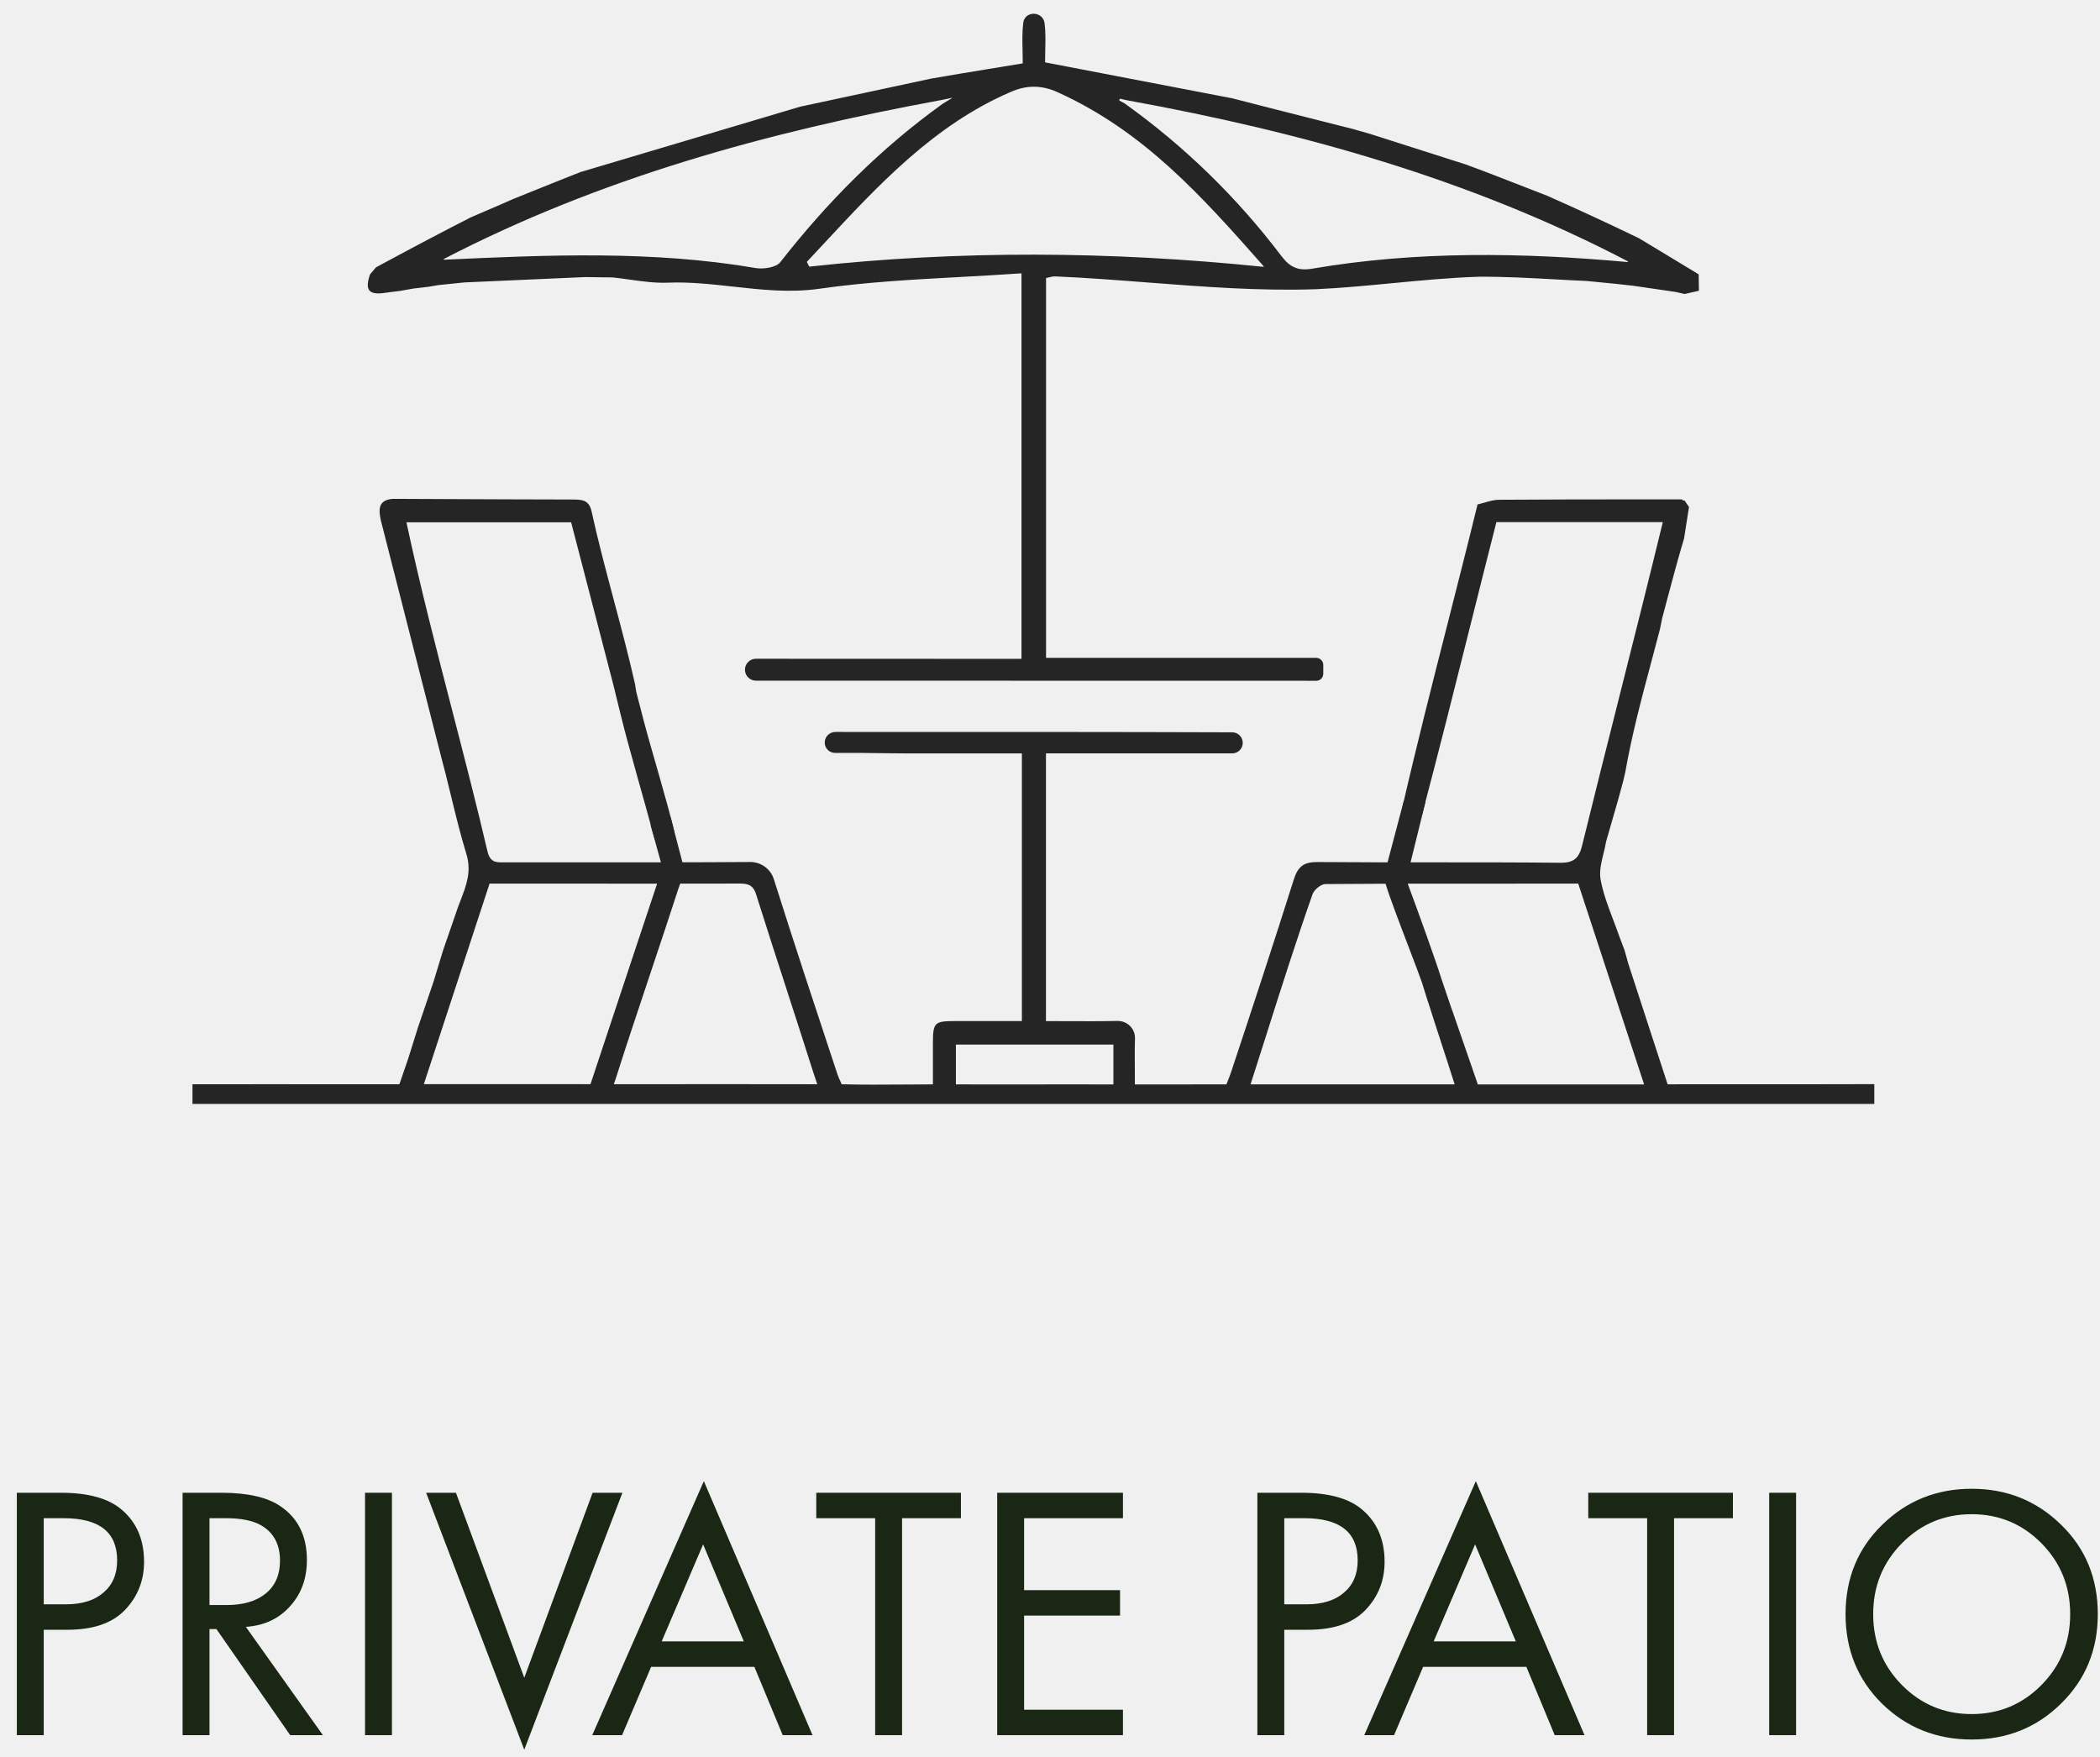
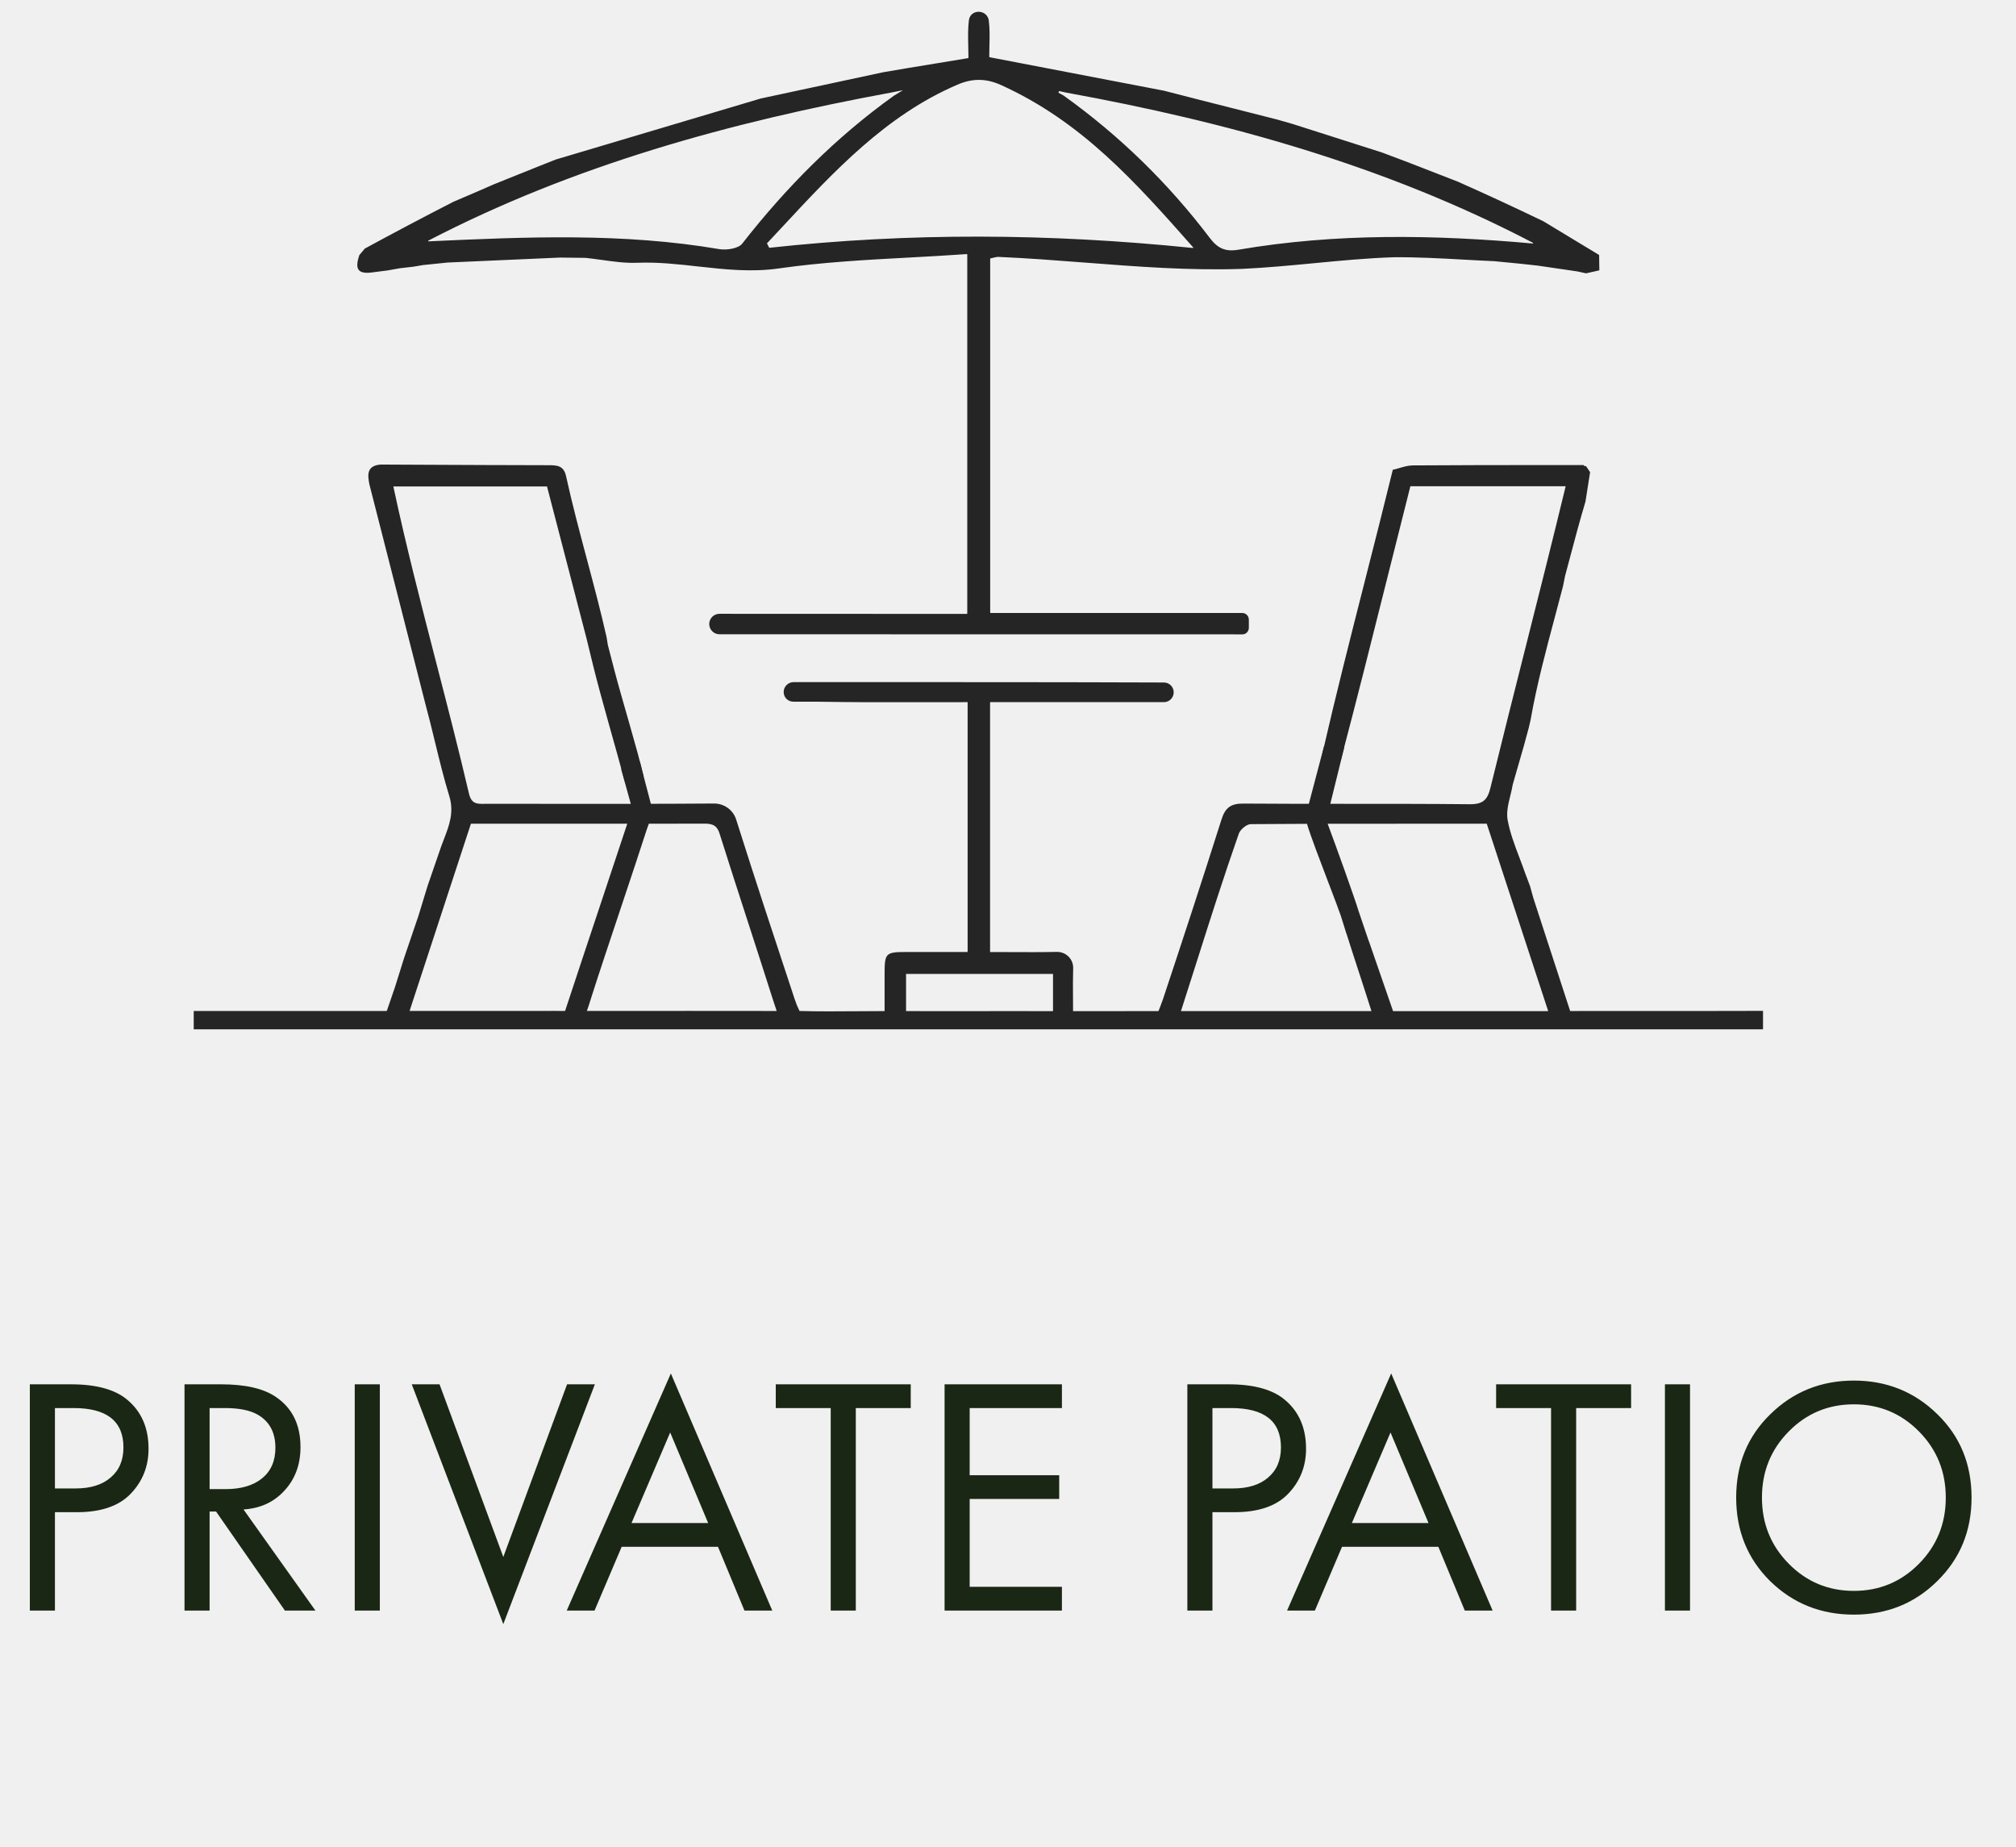
- <svg xmlns="http://www.w3.org/2000/svg" width="104" height="87" viewBox="0 0 104 87" fill="none">
-   <path d="M0.834 73.939H3.012C4.38 73.939 5.388 74.221 6.036 74.785C6.768 75.409 7.134 76.267 7.134 77.359C7.134 78.295 6.816 79.093 6.18 79.753C5.556 80.401 4.608 80.725 3.336 80.725H2.166V85.945H0.834V73.939ZM2.166 75.199V79.465H3.264C4.056 79.465 4.674 79.273 5.118 78.889C5.574 78.505 5.802 77.971 5.802 77.287C5.802 75.895 4.92 75.199 3.156 75.199H2.166Z" fill="#1A2714" />
-   <path d="M9.043 73.939H10.969C12.265 73.939 13.237 74.161 13.885 74.605C14.761 75.193 15.199 76.081 15.199 77.269C15.199 78.193 14.917 78.961 14.353 79.573C13.801 80.185 13.075 80.521 12.175 80.581L15.991 85.945H14.371L10.717 80.689H10.375V85.945H9.043V73.939ZM10.375 75.199V79.501H11.221C12.049 79.501 12.697 79.309 13.165 78.925C13.633 78.541 13.867 78.001 13.867 77.305C13.867 76.489 13.549 75.901 12.913 75.541C12.505 75.313 11.929 75.199 11.185 75.199H10.375Z" fill="#1A2714" />
-   <path d="M18.078 73.939H19.41V85.945H18.078V73.939Z" fill="#1A2714" />
-   <path d="M21.104 73.939H22.58L25.964 83.101L29.348 73.939H30.824L25.964 86.665L21.104 73.939Z" fill="#1A2714" />
-   <path d="M38.763 85.945L37.359 82.561H32.247L30.807 85.945H29.331L34.857 73.363L40.239 85.945H38.763ZM32.769 81.301H36.837L34.821 76.495L32.769 81.301Z" fill="#1A2714" />
-   <path d="M47.589 75.199H44.673V85.945H43.341V75.199H40.425V73.939H47.589V75.199Z" fill="#1A2714" />
-   <path d="M55.613 73.939V75.199H50.717V78.763H55.469V80.023H50.717V84.685H55.613V85.945H49.385V73.939H55.613Z" fill="#1A2714" />
-   <path d="M62.27 73.939H64.448C65.816 73.939 66.824 74.221 67.472 74.785C68.204 75.409 68.57 76.267 68.57 77.359C68.57 78.295 68.252 79.093 67.616 79.753C66.992 80.401 66.044 80.725 64.772 80.725H63.602V85.945H62.27V73.939ZM63.602 75.199V79.465H64.7C65.492 79.465 66.11 79.273 66.554 78.889C67.01 78.505 67.238 77.971 67.238 77.287C67.238 75.895 66.356 75.199 64.592 75.199H63.602Z" fill="#1A2714" />
-   <path d="M76.995 85.945L75.591 82.561H70.479L69.039 85.945H67.563L73.089 73.363L78.471 85.945H76.995ZM71.001 81.301H75.069L73.053 76.495L71.001 81.301Z" fill="#1A2714" />
-   <path d="M85.821 75.199H82.905V85.945H81.573V75.199H78.657V73.939H85.821V75.199Z" fill="#1A2714" />
-   <path d="M87.617 73.939H88.949V85.945H87.617V73.939Z" fill="#1A2714" />
-   <path d="M102.073 84.379C100.873 85.567 99.397 86.161 97.645 86.161C95.893 86.161 94.411 85.567 93.199 84.379C91.999 83.191 91.399 81.715 91.399 79.951C91.399 78.175 92.005 76.699 93.217 75.523C94.429 74.335 95.905 73.741 97.645 73.741C99.385 73.741 100.861 74.335 102.073 75.523C103.285 76.699 103.891 78.175 103.891 79.951C103.891 81.715 103.285 83.191 102.073 84.379ZM101.101 76.441C100.153 75.481 99.001 75.001 97.645 75.001C96.289 75.001 95.137 75.481 94.189 76.441C93.241 77.401 92.767 78.571 92.767 79.951C92.767 81.331 93.241 82.501 94.189 83.461C95.137 84.421 96.289 84.901 97.645 84.901C99.001 84.901 100.153 84.421 101.101 83.461C102.049 82.501 102.523 81.331 102.523 79.951C102.523 78.571 102.049 77.401 101.101 76.441Z" fill="#1A2714" />
-   <g clip-path="url(#clip0_1399_55)">
-     <path fill-rule="evenodd" clip-rule="evenodd" d="M19.558 14.441C19.39 14.461 19.221 14.482 19.052 14.505L19.055 14.507C18.26 14.62 18.058 14.369 18.326 13.589L18.616 13.245C20.174 12.399 21.741 11.57 23.32 10.763C23.567 10.656 23.815 10.55 24.064 10.444L24.065 10.443L24.067 10.442C24.531 10.244 24.996 10.046 25.456 9.839C25.873 9.673 26.291 9.505 26.707 9.337L26.708 9.337C27.389 9.062 28.07 8.788 28.754 8.52H28.756L30.802 7.911C33.745 7.035 36.688 6.159 39.63 5.283H39.632C40.712 5.051 41.791 4.82 42.871 4.589L42.875 4.588C43.956 4.356 45.038 4.124 46.119 3.892C47.046 3.73 47.964 3.58 48.898 3.427C49.468 3.334 50.044 3.24 50.633 3.142C50.643 3.14 50.651 3.131 50.651 3.121C50.651 2.917 50.646 2.718 50.642 2.522C50.63 2.037 50.62 1.572 50.677 1.115C50.681 1.08 50.691 1.046 50.703 1.012C50.868 0.562 51.535 0.576 51.701 1.026C51.715 1.066 51.726 1.107 51.731 1.148C51.786 1.581 51.776 2.023 51.765 2.483C51.76 2.676 51.756 2.872 51.756 3.072C51.756 3.082 51.763 3.09 51.773 3.092C54.883 3.689 57.954 4.279 61.024 4.869C62.274 5.193 63.526 5.51 64.778 5.827C65.536 6.018 66.294 6.21 67.051 6.403L67.863 6.636C69.431 7.137 71 7.638 72.57 8.139L72.597 8.148C73.507 8.481 74.409 8.834 75.312 9.186C75.751 9.358 76.191 9.529 76.631 9.699C78.156 10.375 79.669 11.076 81.172 11.802C81.661 12.098 82.149 12.393 82.638 12.688C83.126 12.983 83.614 13.278 84.103 13.575L84.125 13.591C84.13 13.907 84.132 14.048 84.136 14.345L84.136 14.349L84.137 14.402L83.431 14.561C83.349 14.543 83.266 14.524 83.183 14.506L83.062 14.479L82.98 14.461H82.978C82.728 14.425 82.478 14.387 82.227 14.35C81.773 14.283 81.32 14.215 80.866 14.152C80.267 14.081 79.666 14.023 79.065 13.965C78.897 13.949 78.728 13.933 78.559 13.916C78.024 13.893 77.488 13.864 76.952 13.834C75.709 13.766 74.467 13.698 73.225 13.707C71.806 13.754 70.387 13.889 68.969 14.025C67.705 14.146 66.441 14.267 65.176 14.325C62.396 14.421 59.619 14.206 56.842 13.992C55.318 13.874 53.794 13.757 52.27 13.691C52.161 13.683 52.05 13.712 51.945 13.739C51.897 13.752 51.849 13.764 51.804 13.772V32.564C51.804 32.575 51.813 32.584 51.825 32.584H65.182C65.377 32.584 65.534 32.743 65.534 32.939V33.37C65.534 33.565 65.377 33.725 65.182 33.72L64.798 33.72C64.773 33.719 64.746 33.719 64.72 33.719C60.211 33.719 56.25 33.718 51.758 33.717L51.173 33.717C46.802 33.716 41.855 33.715 37.436 33.715C37.136 33.715 36.893 33.472 36.893 33.172C36.893 32.872 37.137 32.629 37.437 32.629L50.568 32.634C50.579 32.634 50.588 32.625 50.588 32.613V13.56C50.588 13.548 50.578 13.54 50.567 13.54C49.549 13.611 48.536 13.666 47.528 13.721C45.186 13.848 42.869 13.974 40.581 14.302C39.126 14.51 37.712 14.353 36.302 14.196C35.229 14.077 34.159 13.958 33.074 14.001C32.449 14.026 31.819 13.938 31.188 13.85C30.903 13.81 30.617 13.77 30.332 13.741H30.33C30.104 13.739 29.878 13.736 29.653 13.733C29.427 13.73 29.201 13.727 28.976 13.724L22.997 13.989L22.957 13.993C22.54 14.035 22.122 14.077 21.705 14.122L21.212 14.205C21.096 14.219 20.98 14.233 20.864 14.246C20.734 14.261 20.604 14.277 20.475 14.292L19.808 14.41C19.725 14.42 19.642 14.43 19.558 14.441ZM55.459 4.887C55.448 4.916 55.438 4.946 55.429 4.976L55.7 5.125C58.674 7.255 61.26 9.78 63.457 12.678C63.885 13.243 64.291 13.424 64.977 13.309C70.156 12.422 75.387 12.508 80.6 12.979C80.623 12.981 80.632 12.951 80.612 12.941C72.803 8.862 64.445 6.537 55.837 4.971C55.766 4.955 55.695 4.939 55.624 4.924L55.623 4.924L55.459 4.887ZM62.576 13.181C59.482 9.68 56.66 6.512 52.38 4.568C51.583 4.209 50.844 4.203 50.037 4.562C46.269 6.185 43.506 9.157 40.782 12.087C40.507 12.383 40.232 12.678 39.957 12.972L40.078 13.207C47.483 12.397 54.895 12.432 62.559 13.215C62.577 13.217 62.589 13.196 62.576 13.181ZM46.766 4.925C46.681 4.942 46.622 4.954 46.562 4.966C38.025 6.538 29.721 8.813 21.986 12.825C21.966 12.834 21.975 12.864 21.997 12.864C27.167 12.625 32.309 12.401 37.439 13.279C37.824 13.34 38.44 13.244 38.641 12.988C40.972 10.007 43.61 7.344 46.703 5.128H46.705C46.742 5.106 46.778 5.084 46.831 5.051C46.903 5.008 47.004 4.946 47.176 4.841C46.984 4.88 46.859 4.906 46.766 4.925Z" fill="#252525" />
-     <path fill-rule="evenodd" clip-rule="evenodd" d="M30.4 29.73C30.77 31.12 31.14 32.509 31.449 33.884L31.511 34.277C31.631 34.743 31.752 35.208 31.873 35.673L31.873 35.675C32.252 37.128 33.059 39.749 33.399 41.211C33.409 41.254 33.411 41.298 33.405 41.344C33.353 41.826 32.675 42.007 32.437 41.584C32.423 41.558 32.411 41.532 32.404 41.504C31.967 39.855 31.134 37.03 30.731 35.372C30.613 34.89 30.496 34.407 30.377 33.925C29.9 32.089 29.423 30.252 28.948 28.425L28.284 25.87H20.128C20.796 29.002 21.603 32.125 22.41 35.249C23.007 37.56 23.605 39.871 24.146 42.187C24.277 42.722 24.577 42.718 24.937 42.712L24.975 42.712L25.003 42.712L25.044 42.712C26.164 42.711 27.285 42.712 28.405 42.713C31.318 42.715 34.231 42.717 37.144 42.696C37.684 42.691 38.162 43.036 38.323 43.546C39.328 46.729 40.377 49.9 41.426 53.069C41.513 53.333 41.571 53.469 41.685 53.705C42.677 53.733 43.742 53.726 44.79 53.718C45.267 53.714 45.74 53.711 46.201 53.711L46.201 52.984C46.2 52.534 46.2 52.11 46.201 51.712C46.203 50.637 46.262 50.576 47.332 50.575C48.06 50.573 48.788 50.574 49.515 50.574H49.519C49.882 50.574 50.245 50.575 50.608 50.575V37.317C49.655 37.316 48.703 37.317 47.754 37.318C45.396 37.322 44.896 37.325 42.532 37.292C42.501 37.292 41.84 37.292 41.354 37.292C41.071 37.292 40.843 37.063 40.843 36.781V36.781C40.843 36.491 41.082 36.254 41.371 36.254C41.857 36.255 42.508 36.255 42.54 36.255L43.964 36.255C49.651 36.254 55.339 36.253 61.026 36.273C61.314 36.275 61.546 36.508 61.546 36.795V36.795C61.546 37.083 61.312 37.316 61.024 37.316C58.894 37.315 56.772 37.315 54.645 37.316L51.8 37.316V50.576C52.158 50.576 52.513 50.578 52.866 50.58C53.697 50.583 54.516 50.587 55.334 50.569C55.827 50.559 56.225 50.954 56.209 51.441C56.193 51.935 56.197 52.457 56.201 52.994V52.996C56.202 53.233 56.204 53.473 56.204 53.715C57.674 53.715 60.736 53.711 60.736 53.711C60.736 53.711 60.901 53.307 60.974 53.085C62.028 49.912 63.071 46.736 64.079 43.549C64.276 42.928 64.564 42.693 65.248 42.698C67.143 42.714 69.038 42.713 70.933 42.713C73.042 42.713 75.151 42.712 77.259 42.734C77.964 42.741 78.201 42.493 78.354 41.873C78.952 39.435 79.565 37.006 80.178 34.577L80.178 34.575C80.91 31.675 81.642 28.775 82.348 25.861H74.107C73.677 27.549 73.256 29.23 72.836 30.906L72.836 30.908L72.835 30.909C72.051 34.04 71.269 37.159 70.441 40.295C70.433 40.324 70.421 40.352 70.406 40.378C70.165 40.798 69.476 40.615 69.44 40.135C69.437 40.089 69.439 40.044 69.447 40C70.149 36.943 70.924 33.899 71.699 30.857L71.7 30.852C72.197 28.899 72.695 26.947 73.172 24.991L73.126 24.944L73.176 24.987C73.287 24.961 73.398 24.929 73.509 24.897C73.751 24.826 73.993 24.756 74.235 24.754C76.618 24.737 79.002 24.736 81.385 24.735C82.021 24.735 82.657 24.734 83.292 24.734C83.324 24.784 83.368 24.802 83.426 24.788C83.462 24.842 83.499 24.896 83.535 24.95L83.539 24.956L83.54 24.956L83.584 25.022L83.645 25.112V25.12C83.563 25.64 83.483 26.154 83.4 26.675C83.095 27.691 82.823 28.716 82.551 29.741C82.474 30.032 82.397 30.323 82.319 30.614L82.208 31.162C82.07 31.697 81.927 32.231 81.784 32.765L81.783 32.769C81.299 34.583 80.815 36.396 80.49 38.246L80.391 38.671C80.27 39.095 80.267 39.161 80.144 39.585L80.142 39.592C79.941 40.289 79.739 40.987 79.54 41.685C79.508 41.882 79.459 42.081 79.41 42.281C79.302 42.723 79.193 43.164 79.269 43.573C79.396 44.257 79.647 44.918 79.899 45.579C80.004 45.857 80.111 46.136 80.207 46.416L80.455 47.069C80.51 47.272 80.567 47.475 80.624 47.678V47.685C80.936 48.637 81.248 49.596 81.56 50.557L81.562 50.564L81.565 50.573C81.906 51.621 82.247 52.669 82.587 53.708L82.648 53.708C82.69 53.708 82.734 53.708 82.787 53.708L82.897 53.707L82.99 53.707C82.99 53.707 83.157 53.705 83.241 53.705C84.36 53.704 85.479 53.705 86.597 53.705C88.577 53.706 90.556 53.707 92.536 53.7H92.823V54.678H9.532L9.532 53.705C10.845 53.706 12.185 53.705 13.532 53.704C15.621 53.703 17.726 53.702 19.762 53.706L19.785 53.69C19.856 53.483 19.927 53.275 19.998 53.068C20.07 52.86 20.141 52.653 20.212 52.446L20.705 50.874L21.461 48.651C21.541 48.388 21.622 48.124 21.703 47.86C21.783 47.596 21.863 47.333 21.944 47.069C22.066 46.715 22.189 46.36 22.311 46.005C22.433 45.651 22.555 45.296 22.678 44.941C22.721 44.824 22.766 44.707 22.811 44.591C23.089 43.87 23.361 43.165 23.1 42.311C22.806 41.352 22.568 40.376 22.331 39.4C22.168 38.731 22.005 38.062 21.825 37.398C21.358 35.581 20.884 33.714 20.409 31.847C19.889 29.8 19.369 27.753 18.859 25.768C18.75 25.245 18.715 24.762 19.46 24.709C20.231 24.712 21.003 24.716 21.774 24.719L21.786 24.719C23.957 24.729 26.128 24.739 28.299 24.742L28.343 24.743C28.782 24.743 29.167 24.743 29.293 25.315C29.614 26.777 30.007 28.254 30.4 29.73ZM39.683 53.704L40.474 53.705L40.269 53.09C39.844 51.749 39.41 50.411 38.977 49.074L38.977 49.072C38.46 47.478 37.943 45.883 37.44 44.284C37.276 43.762 36.944 43.763 36.532 43.764L36.509 43.764C35.569 43.765 34.628 43.767 33.688 43.767C33.681 43.788 33.673 43.808 33.666 43.828L33.643 43.89C33.622 43.947 33.601 44.003 33.584 44.057C33.256 45.078 32.745 46.607 32.223 48.17C31.624 49.964 31.009 51.805 30.637 52.979L30.602 53.09C30.54 53.286 30.468 53.514 30.399 53.704C31.213 53.704 32.093 53.703 32.976 53.702L33.103 53.702C34.029 53.702 34.954 53.701 35.807 53.7C36.999 53.7 38.409 53.702 39.678 53.704L39.683 53.704ZM32.543 43.768C31.249 43.768 29.955 43.768 28.661 43.767C27.19 43.767 25.717 43.767 24.245 43.767L22.935 47.766C22.293 49.726 21.649 51.691 20.99 53.701L23.552 53.701C25.2 53.701 26.806 53.701 28.451 53.701C28.559 53.697 28.702 53.699 28.845 53.701C28.988 53.704 29.131 53.706 29.239 53.701H29.243C29.717 52.26 30.456 50.039 31.158 47.932L31.159 47.929L31.161 47.923C31.685 46.351 32.187 44.842 32.543 43.768ZM51.238 53.713H51.242C52.576 53.711 53.911 53.709 55.14 53.715V51.74H47.34V53.711C48.568 53.717 49.903 53.715 51.238 53.713ZM72.568 51.919L72.568 51.92C72.78 52.537 72.99 53.146 73.189 53.715H81.423C80.823 51.888 80.22 50.049 79.621 48.221C79.13 46.724 78.642 45.235 78.16 43.767C77.426 43.767 76.695 43.767 75.965 43.767H75.948C73.858 43.766 71.783 43.765 69.716 43.77C70.157 44.951 71.138 47.667 71.374 48.454L71.375 48.455L71.9 50.002L71.905 50.004C72.122 50.623 72.346 51.275 72.568 51.919ZM65.636 43.789C66.63 43.782 67.624 43.777 68.62 43.773C68.782 44.339 69.318 45.746 69.773 46.936L69.774 46.939L69.774 46.94C70.057 47.682 70.309 48.341 70.417 48.658L70.716 49.614L70.721 49.616C70.924 50.265 71.144 50.939 71.367 51.621L71.367 51.622C71.593 52.315 71.822 53.016 72.04 53.711H61.931C62.206 52.857 62.477 52.003 62.748 51.151L62.748 51.149C63.479 48.85 64.207 46.557 65.001 44.294C65.08 44.073 65.417 43.791 65.636 43.789Z" fill="#252525" />
-     <path d="M33.953 43.307L33.211 40.48L32.219 40.863L32.895 43.307H33.953Z" fill="#252525" />
-     <path d="M69.744 43.17L70.598 39.706L69.522 39.664L68.624 43.063L69.744 43.17Z" fill="#252525" />
+ <svg xmlns="http://www.w3.org/2000/svg" width="107" height="98" viewBox="0 0 107 98" fill="none">
+   <path d="M1.584 73.459H3.762C5.13 73.459 6.138 73.741 6.786 74.305C7.518 74.929 7.884 75.787 7.884 76.879C7.884 77.815 7.566 78.613 6.93 79.273C6.306 79.921 5.358 80.245 4.086 80.245H2.916V85.465H1.584V73.459ZM2.916 74.719V78.985H4.014C4.806 78.985 5.424 78.793 5.868 78.409C6.324 78.025 6.552 77.491 6.552 76.807C6.552 75.415 5.67 74.719 3.906 74.719H2.916ZM9.793 73.459H11.719C13.015 73.459 13.987 73.681 14.635 74.125C15.511 74.713 15.949 75.601 15.949 76.789C15.949 77.713 15.667 78.481 15.103 79.093C14.551 79.705 13.825 80.041 12.925 80.101L16.741 85.465H15.121L11.467 80.209H11.125V85.465H9.793V73.459ZM11.125 74.719V79.021H11.971C12.799 79.021 13.447 78.829 13.915 78.445C14.383 78.061 14.617 77.521 14.617 76.825C14.617 76.009 14.299 75.421 13.663 75.061C13.255 74.833 12.679 74.719 11.935 74.719H11.125ZM18.828 73.459H20.16V85.465H18.828V73.459ZM21.854 73.459H23.329L26.713 82.621L30.098 73.459H31.573L26.713 86.185L21.854 73.459ZM39.512 85.465L38.108 82.081H32.996L31.556 85.465H30.08L35.606 72.883L40.988 85.465H39.512ZM33.518 80.821H37.586L35.57 76.015L33.518 80.821ZM48.338 74.719H45.422V85.465H44.09V74.719H41.174V73.459H48.338V74.719ZM56.362 73.459V74.719H51.466V78.283H56.218V79.543H51.466V84.205H56.362V85.465H50.134V73.459H56.362ZM63.019 73.459H65.197C66.565 73.459 67.573 73.741 68.221 74.305C68.953 74.929 69.319 75.787 69.319 76.879C69.319 77.815 69.001 78.613 68.365 79.273C67.741 79.921 66.793 80.245 65.521 80.245H64.351V85.465H63.019V73.459ZM64.351 74.719V78.985H65.449C66.241 78.985 66.859 78.793 67.303 78.409C67.759 78.025 67.987 77.491 67.987 76.807C67.987 75.415 67.105 74.719 65.341 74.719H64.351ZM77.745 85.465L76.341 82.081H71.228L69.788 85.465H68.312L73.838 72.883L79.221 85.465H77.745ZM71.751 80.821H75.819L73.802 76.015L71.751 80.821ZM86.571 74.719H83.655V85.465H82.323V74.719H79.407V73.459H86.571V74.719ZM88.367 73.459H89.699V85.465H88.367V73.459ZM102.823 83.899C101.623 85.087 100.147 85.681 98.394 85.681C96.642 85.681 95.16 85.087 93.948 83.899C92.749 82.711 92.148 81.235 92.148 79.471C92.148 77.695 92.754 76.219 93.966 75.043C95.178 73.855 96.654 73.261 98.394 73.261C100.135 73.261 101.611 73.855 102.823 75.043C104.035 76.219 104.641 77.695 104.641 79.471C104.641 81.235 104.035 82.711 102.823 83.899ZM101.851 75.961C100.903 75.001 99.751 74.521 98.394 74.521C97.038 74.521 95.886 75.001 94.939 75.961C93.99 76.921 93.516 78.091 93.516 79.471C93.516 80.851 93.99 82.021 94.939 82.981C95.886 83.941 97.038 84.421 98.394 84.421C99.751 84.421 100.903 83.941 101.851 82.981C102.799 82.021 103.273 80.851 103.273 79.471C103.273 78.091 102.799 76.921 101.851 75.961Z" fill="#1A2714" />
+   <g clip-path="url(#clip0_1392_1159)">
+     <path fill-rule="evenodd" clip-rule="evenodd" d="M20.308 14.384C20.139 14.405 19.97 14.425 19.802 14.449L19.805 14.45C19.01 14.563 18.808 14.312 19.075 13.532L19.366 13.189C20.924 12.342 22.491 11.513 24.069 10.706C24.317 10.599 24.565 10.493 24.813 10.387L24.814 10.386L24.816 10.386C25.28 10.188 25.745 9.989 26.206 9.783C26.623 9.616 27.04 9.448 27.457 9.28L27.458 9.28C28.139 9.006 28.82 8.731 29.504 8.463H29.505L31.552 7.854C34.495 6.979 37.437 6.103 40.38 5.226H40.382C41.461 4.995 42.541 4.763 43.62 4.532L43.625 4.531C44.706 4.299 45.787 4.067 46.869 3.835C47.796 3.673 48.713 3.523 49.648 3.371C50.217 3.278 50.794 3.184 51.383 3.085C51.392 3.083 51.401 3.075 51.401 3.064C51.4 2.861 51.396 2.661 51.391 2.466C51.38 1.98 51.369 1.515 51.426 1.058C51.431 1.024 51.44 0.989 51.453 0.955C51.618 0.506 52.284 0.52 52.45 0.97C52.465 1.009 52.476 1.05 52.481 1.092C52.536 1.525 52.526 1.966 52.514 2.427C52.51 2.619 52.505 2.815 52.505 3.015C52.505 3.025 52.512 3.034 52.522 3.036C55.633 3.632 58.703 4.222 61.773 4.812C63.023 5.136 64.276 5.453 65.528 5.77C66.285 5.962 67.043 6.153 67.8 6.347L68.612 6.58C70.181 7.081 71.75 7.582 73.319 8.082L73.347 8.091C74.256 8.425 75.159 8.777 76.061 9.129C76.501 9.301 76.94 9.473 77.38 9.642C78.905 10.319 80.419 11.02 81.921 11.745C82.411 12.041 82.899 12.336 83.387 12.632C83.875 12.927 84.364 13.222 84.853 13.518L84.874 13.534C84.88 13.85 84.882 13.992 84.885 14.288L84.885 14.293L84.886 14.345L84.181 14.505C84.098 14.486 84.016 14.468 83.933 14.45L83.811 14.423L83.73 14.405H83.728C83.477 14.368 83.227 14.331 82.977 14.294C82.523 14.226 82.069 14.159 81.615 14.095C81.016 14.024 80.415 13.966 79.815 13.909C79.646 13.893 79.478 13.876 79.309 13.86C78.773 13.837 78.237 13.807 77.702 13.778C76.459 13.709 75.216 13.641 73.974 13.651C72.555 13.697 71.137 13.833 69.718 13.969C68.455 14.089 67.191 14.21 65.925 14.268C63.145 14.364 60.368 14.15 57.592 13.935C56.068 13.818 54.544 13.7 53.019 13.634C52.911 13.627 52.8 13.655 52.694 13.683C52.646 13.695 52.599 13.707 52.554 13.716V32.507C52.554 32.519 52.563 32.528 52.574 32.528H65.931C66.127 32.528 66.283 32.687 66.283 32.882V33.313C66.283 33.509 66.127 33.668 65.931 33.664L65.547 33.663C65.523 33.663 65.495 33.662 65.469 33.662C60.96 33.662 57 33.661 52.507 33.66L51.923 33.66C47.551 33.659 42.604 33.658 38.186 33.658C37.886 33.658 37.643 33.415 37.643 33.115C37.643 32.815 37.886 32.572 38.186 32.572L51.317 32.577C51.329 32.577 51.338 32.568 51.338 32.557V13.504C51.338 13.492 51.328 13.483 51.316 13.483C50.299 13.555 49.286 13.61 48.277 13.665C45.935 13.791 43.618 13.917 41.331 14.245C39.875 14.454 38.461 14.296 37.052 14.14C35.979 14.02 34.908 13.901 33.824 13.944C33.198 13.969 32.568 13.881 31.938 13.793C31.652 13.754 31.366 13.714 31.081 13.684H31.079C30.854 13.682 30.628 13.679 30.402 13.676C30.177 13.673 29.951 13.67 29.725 13.668L23.747 13.932L23.706 13.937C23.289 13.979 22.871 14.021 22.455 14.065L21.961 14.149C21.845 14.162 21.729 14.176 21.613 14.19C21.483 14.205 21.354 14.22 21.224 14.235L20.558 14.353C20.474 14.364 20.391 14.374 20.308 14.384ZM56.208 4.831C56.198 4.86 56.188 4.889 56.178 4.919L56.449 5.069C59.423 7.199 62.009 9.723 64.206 12.622C64.634 13.187 65.041 13.367 65.726 13.252C70.906 12.365 76.137 12.452 81.35 12.922C81.372 12.925 81.381 12.895 81.361 12.884C73.552 8.805 65.194 6.48 56.587 4.914C56.516 4.899 56.445 4.883 56.374 4.867L56.373 4.867L56.208 4.831ZM63.326 13.125C60.232 9.623 57.409 6.456 53.13 4.512C52.332 4.152 51.593 4.146 50.787 4.506C47.019 6.128 44.255 9.1 41.532 12.03C41.256 12.326 40.982 12.621 40.706 12.915L40.828 13.15C48.233 12.34 55.644 12.376 63.309 13.159C63.327 13.16 63.338 13.139 63.326 13.125ZM47.515 4.868C47.43 4.886 47.371 4.898 47.312 4.909C38.774 6.481 30.47 8.756 22.735 12.768C22.716 12.778 22.725 12.808 22.746 12.807C27.916 12.569 33.058 12.345 38.188 13.222C38.573 13.283 39.19 13.188 39.391 12.931C41.721 9.95 44.36 7.287 47.453 5.072H47.455C47.491 5.05 47.528 5.027 47.581 4.995C47.652 4.951 47.754 4.889 47.926 4.785C47.734 4.823 47.609 4.849 47.515 4.868Z" fill="#252525" />
+     <path fill-rule="evenodd" clip-rule="evenodd" d="M31.149 29.674C31.519 31.063 31.889 32.452 32.198 33.828L32.26 34.221C32.38 34.686 32.501 35.151 32.622 35.617L32.623 35.618C33.001 37.072 33.808 39.693 34.149 41.154C34.158 41.197 34.16 41.241 34.155 41.287C34.103 41.769 33.425 41.951 33.187 41.527C33.172 41.502 33.161 41.475 33.154 41.448C32.716 39.798 31.884 36.973 31.48 35.315C31.363 34.833 31.245 34.35 31.127 33.868C30.649 32.032 30.172 30.195 29.697 28.368L29.033 25.813H20.877C21.545 28.945 22.352 32.068 23.16 35.193C23.757 37.503 24.354 39.814 24.895 42.131C25.027 42.665 25.327 42.661 25.686 42.656L25.725 42.655L25.753 42.655L25.794 42.655C26.914 42.654 28.034 42.655 29.155 42.656C32.067 42.658 34.98 42.661 37.893 42.639C38.433 42.635 38.912 42.98 39.072 43.489C40.077 46.673 41.126 49.843 42.175 53.013C42.263 53.276 42.321 53.412 42.434 53.648C43.426 53.677 44.492 53.669 45.539 53.661C46.016 53.658 46.49 53.654 46.95 53.654L46.95 52.928C46.95 52.477 46.95 52.053 46.95 51.656C46.952 50.581 47.011 50.52 48.081 50.518C48.809 50.517 49.538 50.517 50.264 50.517H50.269C50.632 50.518 50.995 50.518 51.357 50.518V37.26C50.404 37.259 49.453 37.26 48.503 37.262C46.146 37.265 45.645 37.269 43.282 37.235C43.25 37.235 42.589 37.235 42.103 37.235C41.821 37.235 41.593 37.007 41.593 36.724C41.593 36.435 41.831 36.197 42.12 36.197C42.607 36.198 43.258 36.198 43.29 36.198L44.713 36.198C50.401 36.197 56.089 36.196 61.776 36.217C62.063 36.218 62.295 36.451 62.295 36.738C62.295 37.026 62.062 37.26 61.774 37.26C59.643 37.258 57.522 37.258 55.394 37.259L52.549 37.259V50.52C52.907 50.52 53.263 50.521 53.615 50.523C54.447 50.527 55.266 50.531 56.084 50.513C56.577 50.502 56.975 50.898 56.959 51.384C56.943 51.878 56.946 52.4 56.95 52.937V52.939C56.952 53.176 56.953 53.416 56.953 53.658C58.423 53.658 61.485 53.654 61.485 53.654C61.485 53.654 61.65 53.251 61.724 53.028C62.778 49.855 63.82 46.68 64.829 43.493C65.025 42.872 65.313 42.636 65.997 42.642C67.892 42.657 69.788 42.657 71.683 42.656C73.792 42.656 75.9 42.656 78.009 42.677C78.713 42.684 78.951 42.436 79.103 41.816C79.701 39.378 80.314 36.949 80.927 34.52L80.928 34.518C81.66 31.618 82.392 28.719 83.098 25.804H74.856C74.427 27.492 74.006 29.173 73.586 30.849L73.585 30.851L73.585 30.853C72.8 33.983 72.019 37.102 71.19 40.238C71.182 40.267 71.171 40.295 71.155 40.321C70.915 40.741 70.226 40.559 70.19 40.079C70.186 40.033 70.188 39.988 70.196 39.943C70.898 36.886 71.673 33.842 72.448 30.8L72.449 30.796C72.947 28.843 73.444 26.89 73.922 24.934L73.875 24.888L73.926 24.93C74.037 24.905 74.148 24.872 74.259 24.84C74.501 24.77 74.742 24.699 74.984 24.697C77.368 24.68 79.752 24.679 82.135 24.678C82.771 24.678 83.406 24.678 84.042 24.677C84.073 24.727 84.118 24.745 84.175 24.731C84.212 24.785 84.248 24.839 84.285 24.893L84.289 24.899L84.29 24.9L84.334 24.965L84.394 25.055V25.063C84.313 25.584 84.232 26.098 84.149 26.618C83.845 27.634 83.573 28.659 83.301 29.684C83.223 29.975 83.146 30.266 83.068 30.557L82.958 31.105C82.819 31.64 82.677 32.175 82.534 32.709L82.533 32.712C82.049 34.526 81.564 36.34 81.239 38.189L81.141 38.615C81.019 39.038 81.016 39.105 80.894 39.528L80.892 39.535C80.69 40.233 80.488 40.93 80.29 41.629C80.258 41.825 80.209 42.025 80.16 42.224C80.051 42.666 79.943 43.108 80.019 43.517C80.145 44.2 80.397 44.861 80.648 45.522C80.754 45.801 80.86 46.079 80.957 46.359L81.204 47.013C81.26 47.216 81.316 47.418 81.374 47.621V47.628C81.685 48.58 81.997 49.54 82.309 50.5L82.312 50.507L82.315 50.516C82.655 51.564 82.996 52.612 83.337 53.651L83.397 53.651C83.44 53.651 83.484 53.651 83.537 53.651L83.647 53.651L83.739 53.65C83.739 53.65 83.906 53.648 83.991 53.648C85.109 53.647 86.228 53.648 87.347 53.648C89.326 53.649 91.306 53.65 93.286 53.643H93.573V54.621H10.282L10.282 53.648C11.594 53.649 12.935 53.648 14.281 53.647C16.371 53.646 18.475 53.645 20.512 53.649L20.534 53.633C20.606 53.426 20.677 53.219 20.748 53.011C20.819 52.804 20.89 52.596 20.961 52.389L21.454 50.817L22.211 48.594C22.291 48.331 22.371 48.067 22.452 47.804C22.532 47.54 22.613 47.276 22.693 47.013C22.816 46.658 22.938 46.303 23.06 45.949C23.183 45.594 23.305 45.239 23.427 44.885C23.47 44.767 23.515 44.651 23.56 44.535C23.838 43.813 24.11 43.108 23.849 42.255C23.555 41.295 23.318 40.319 23.08 39.343C22.918 38.674 22.755 38.005 22.574 37.342C22.108 35.524 21.633 33.657 21.159 31.79C20.639 29.744 20.118 27.696 19.608 25.711C19.5 25.188 19.465 24.705 20.209 24.652C20.981 24.655 21.752 24.659 22.524 24.663L22.535 24.663C24.706 24.673 26.878 24.683 29.049 24.686L29.093 24.686C29.531 24.686 29.916 24.686 30.042 25.258C30.363 26.721 30.756 28.198 31.149 29.674ZM40.432 53.647L41.223 53.648L41.019 53.033C40.593 51.693 40.16 50.355 39.727 49.017L39.726 49.016C39.209 47.421 38.693 45.826 38.189 44.228C38.025 43.705 37.694 43.706 37.282 43.707L37.259 43.707C36.318 43.709 35.378 43.71 34.437 43.711C34.43 43.731 34.423 43.752 34.415 43.772L34.393 43.833C34.371 43.891 34.35 43.947 34.333 44.001C34.005 45.022 33.495 46.55 32.973 48.113C32.373 49.908 31.758 51.748 31.386 52.922L31.351 53.033C31.29 53.229 31.218 53.457 31.149 53.647C31.963 53.647 32.843 53.646 33.726 53.646L33.853 53.646C34.778 53.645 35.704 53.644 36.556 53.644C37.748 53.644 39.159 53.646 40.428 53.647L40.432 53.647ZM33.292 43.711C31.998 43.711 30.704 43.711 29.411 43.711C27.939 43.71 26.467 43.71 24.994 43.711L23.684 47.709C23.042 49.669 22.399 51.634 21.739 53.645L24.301 53.645C25.949 53.644 27.555 53.644 29.2 53.645C29.309 53.64 29.452 53.642 29.595 53.645C29.738 53.647 29.881 53.65 29.989 53.645H29.993C30.466 52.203 31.206 49.983 31.908 47.875L31.909 47.873L31.911 47.867C32.434 46.294 32.937 44.785 33.292 43.711ZM51.987 53.656H51.991C53.326 53.654 54.66 53.653 55.889 53.658V51.683H48.089V53.654C49.318 53.66 50.653 53.658 51.987 53.656ZM73.317 51.862L73.318 51.864C73.53 52.48 73.739 53.09 73.938 53.658H82.172C81.573 51.832 80.97 49.992 80.37 48.164C79.88 46.667 79.391 45.178 78.91 43.711C78.176 43.711 77.444 43.71 76.715 43.71H76.698C74.607 43.709 72.533 43.709 70.466 43.714C70.907 44.895 71.887 47.611 72.124 48.398L72.125 48.399L72.65 49.946L72.655 49.947C72.872 50.567 73.096 51.218 73.317 51.862ZM66.386 43.733C67.38 43.725 68.374 43.72 69.369 43.717C69.531 44.282 70.068 45.689 70.522 46.88L70.523 46.882L70.524 46.883C70.807 47.626 71.058 48.284 71.166 48.602L71.465 49.558L71.47 49.56C71.674 50.208 71.894 50.882 72.116 51.564L72.117 51.565C72.342 52.258 72.571 52.96 72.79 53.654H62.68C62.955 52.801 63.227 51.947 63.498 51.094L63.498 51.093C64.228 48.793 64.957 46.501 65.751 44.237C65.829 44.016 66.167 43.734 66.386 43.733Z" fill="#252525" />
+     <path d="M34.702 43.252L33.961 40.426L32.968 40.809L33.644 43.252H34.702Z" fill="#252525" />
+     <path d="M70.493 43.116L71.348 39.651L70.271 39.609L69.374 43.009L70.493 43.116Z" fill="#252525" />
  </g>
  <defs>
-     <clipPath id="clip0_1399_55">
-       <rect width="84" height="54" fill="white" transform="translate(9.28613 0.679688)" />
+     <clipPath id="clip0_1392_1159">
+       <rect width="84" height="54" fill="white" transform="translate(10.0356 0.625)" />
    </clipPath>
  </defs>
</svg>
